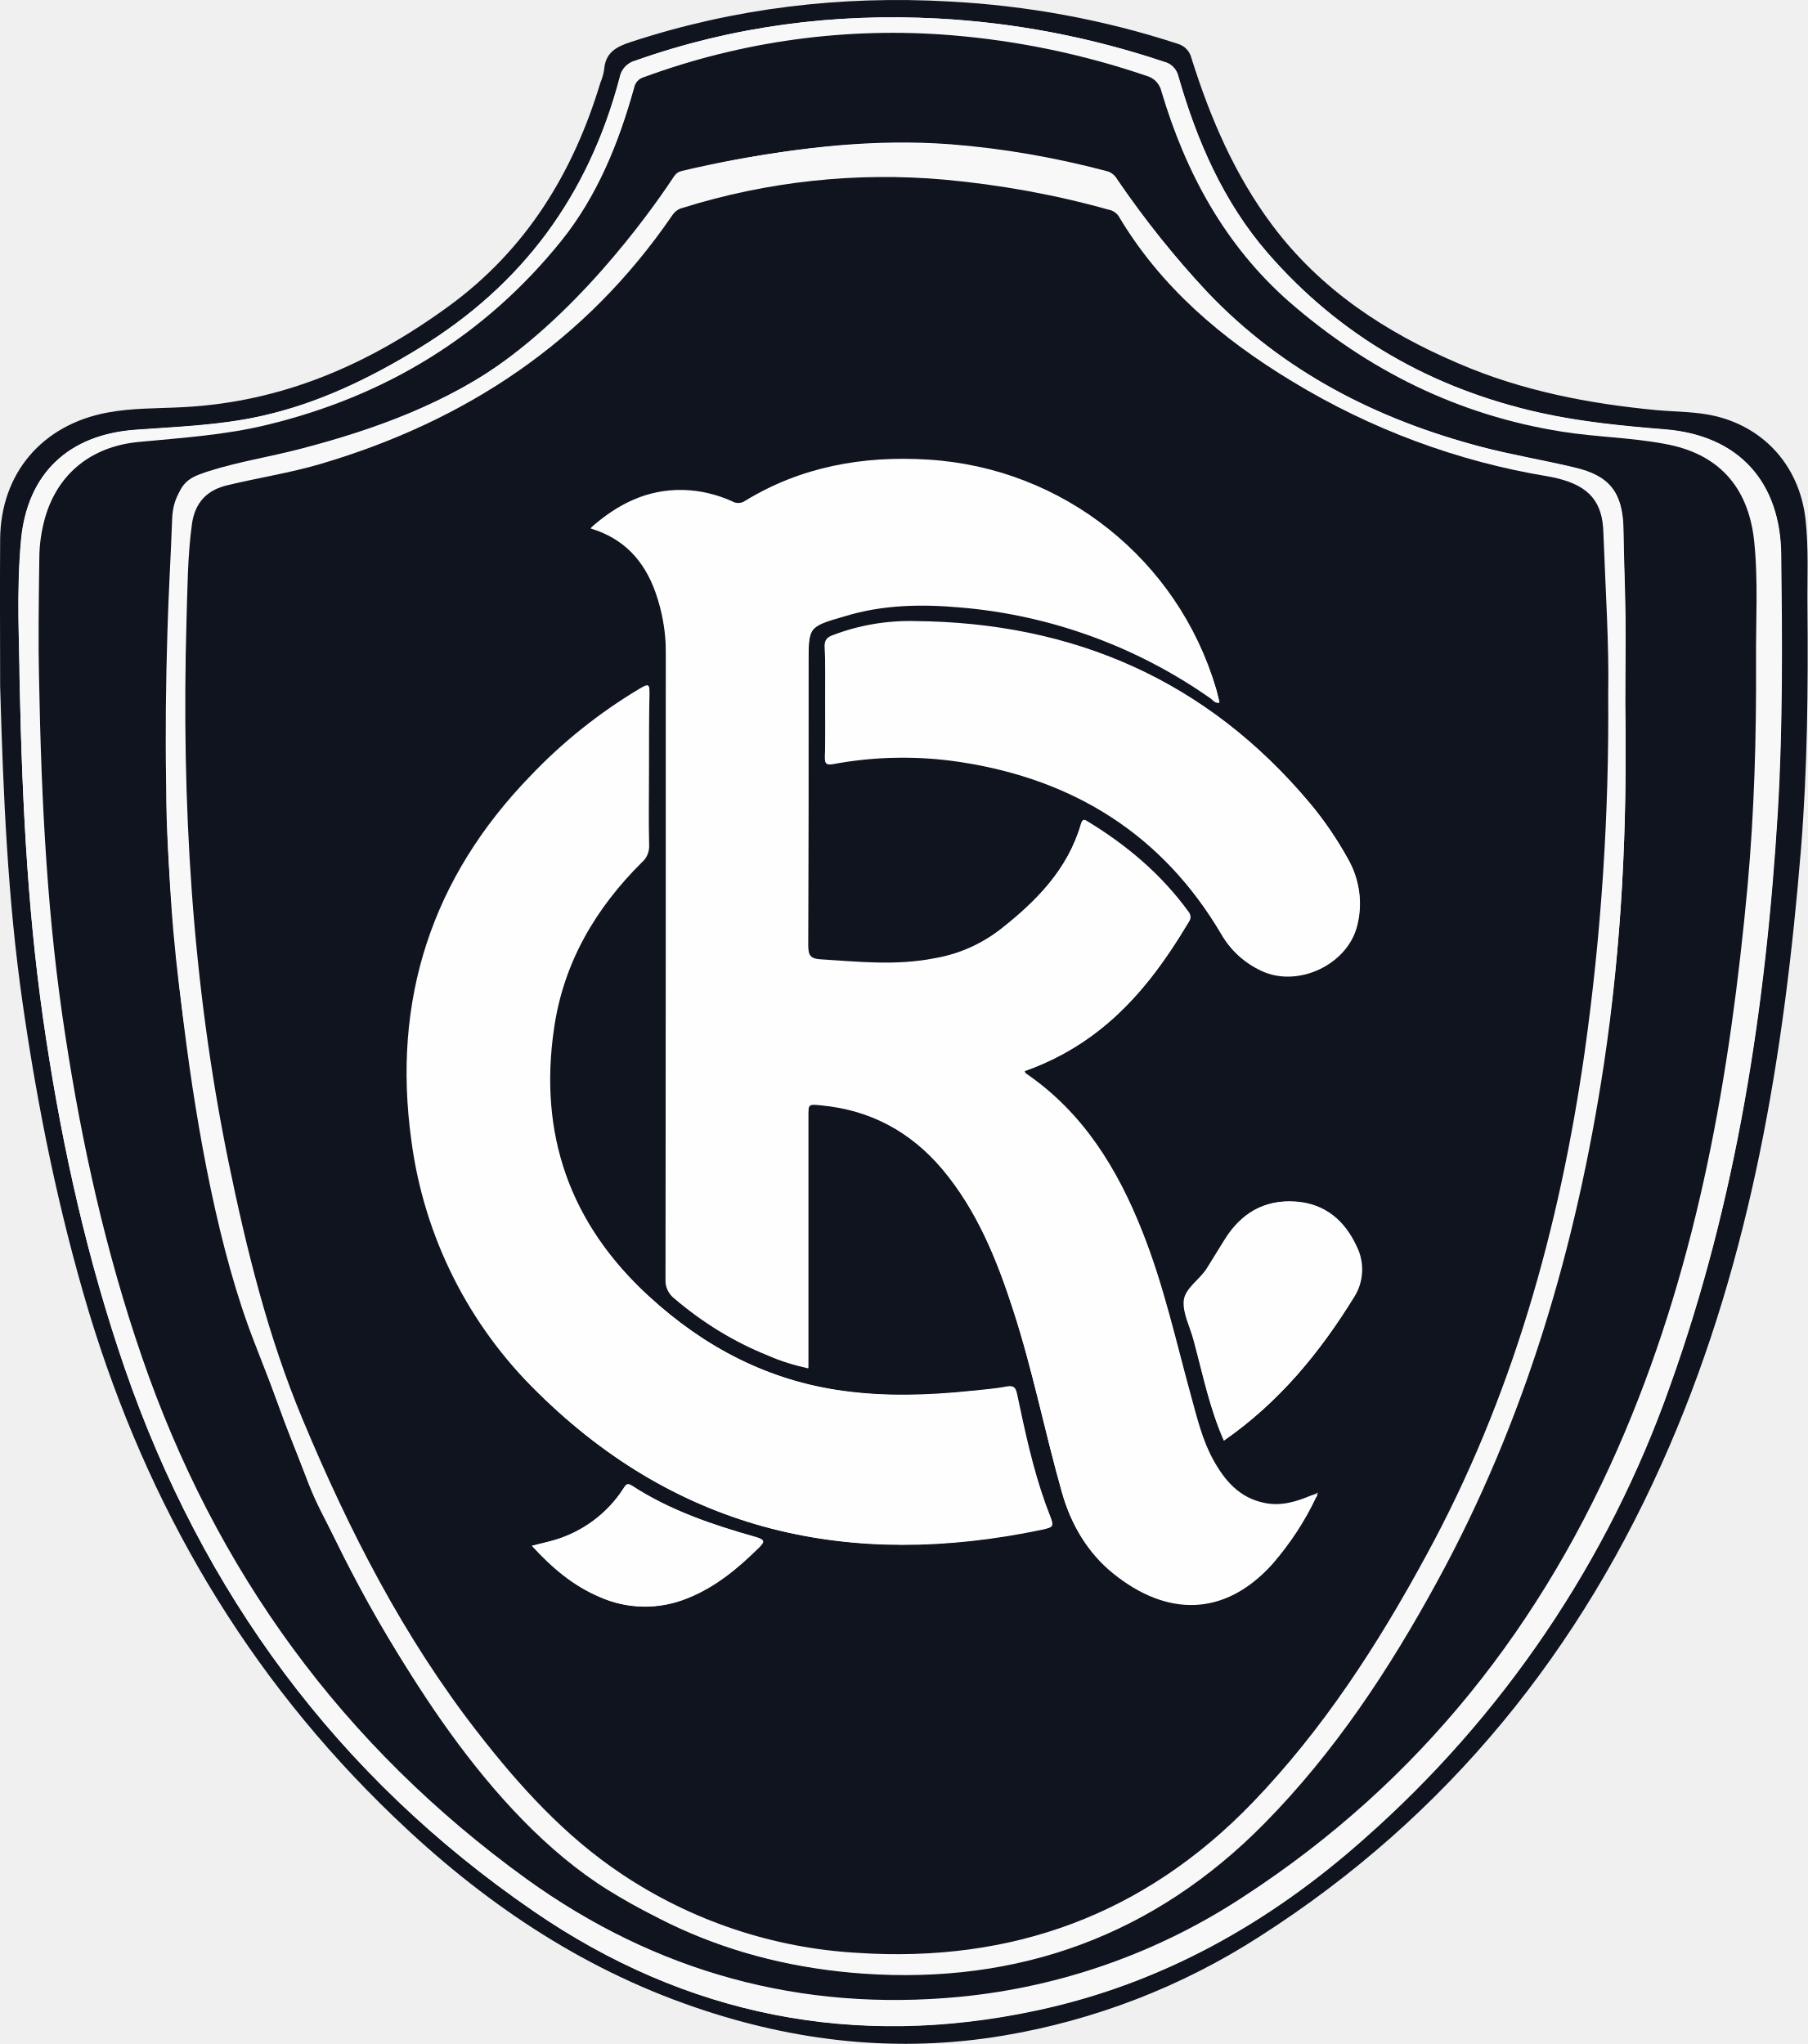
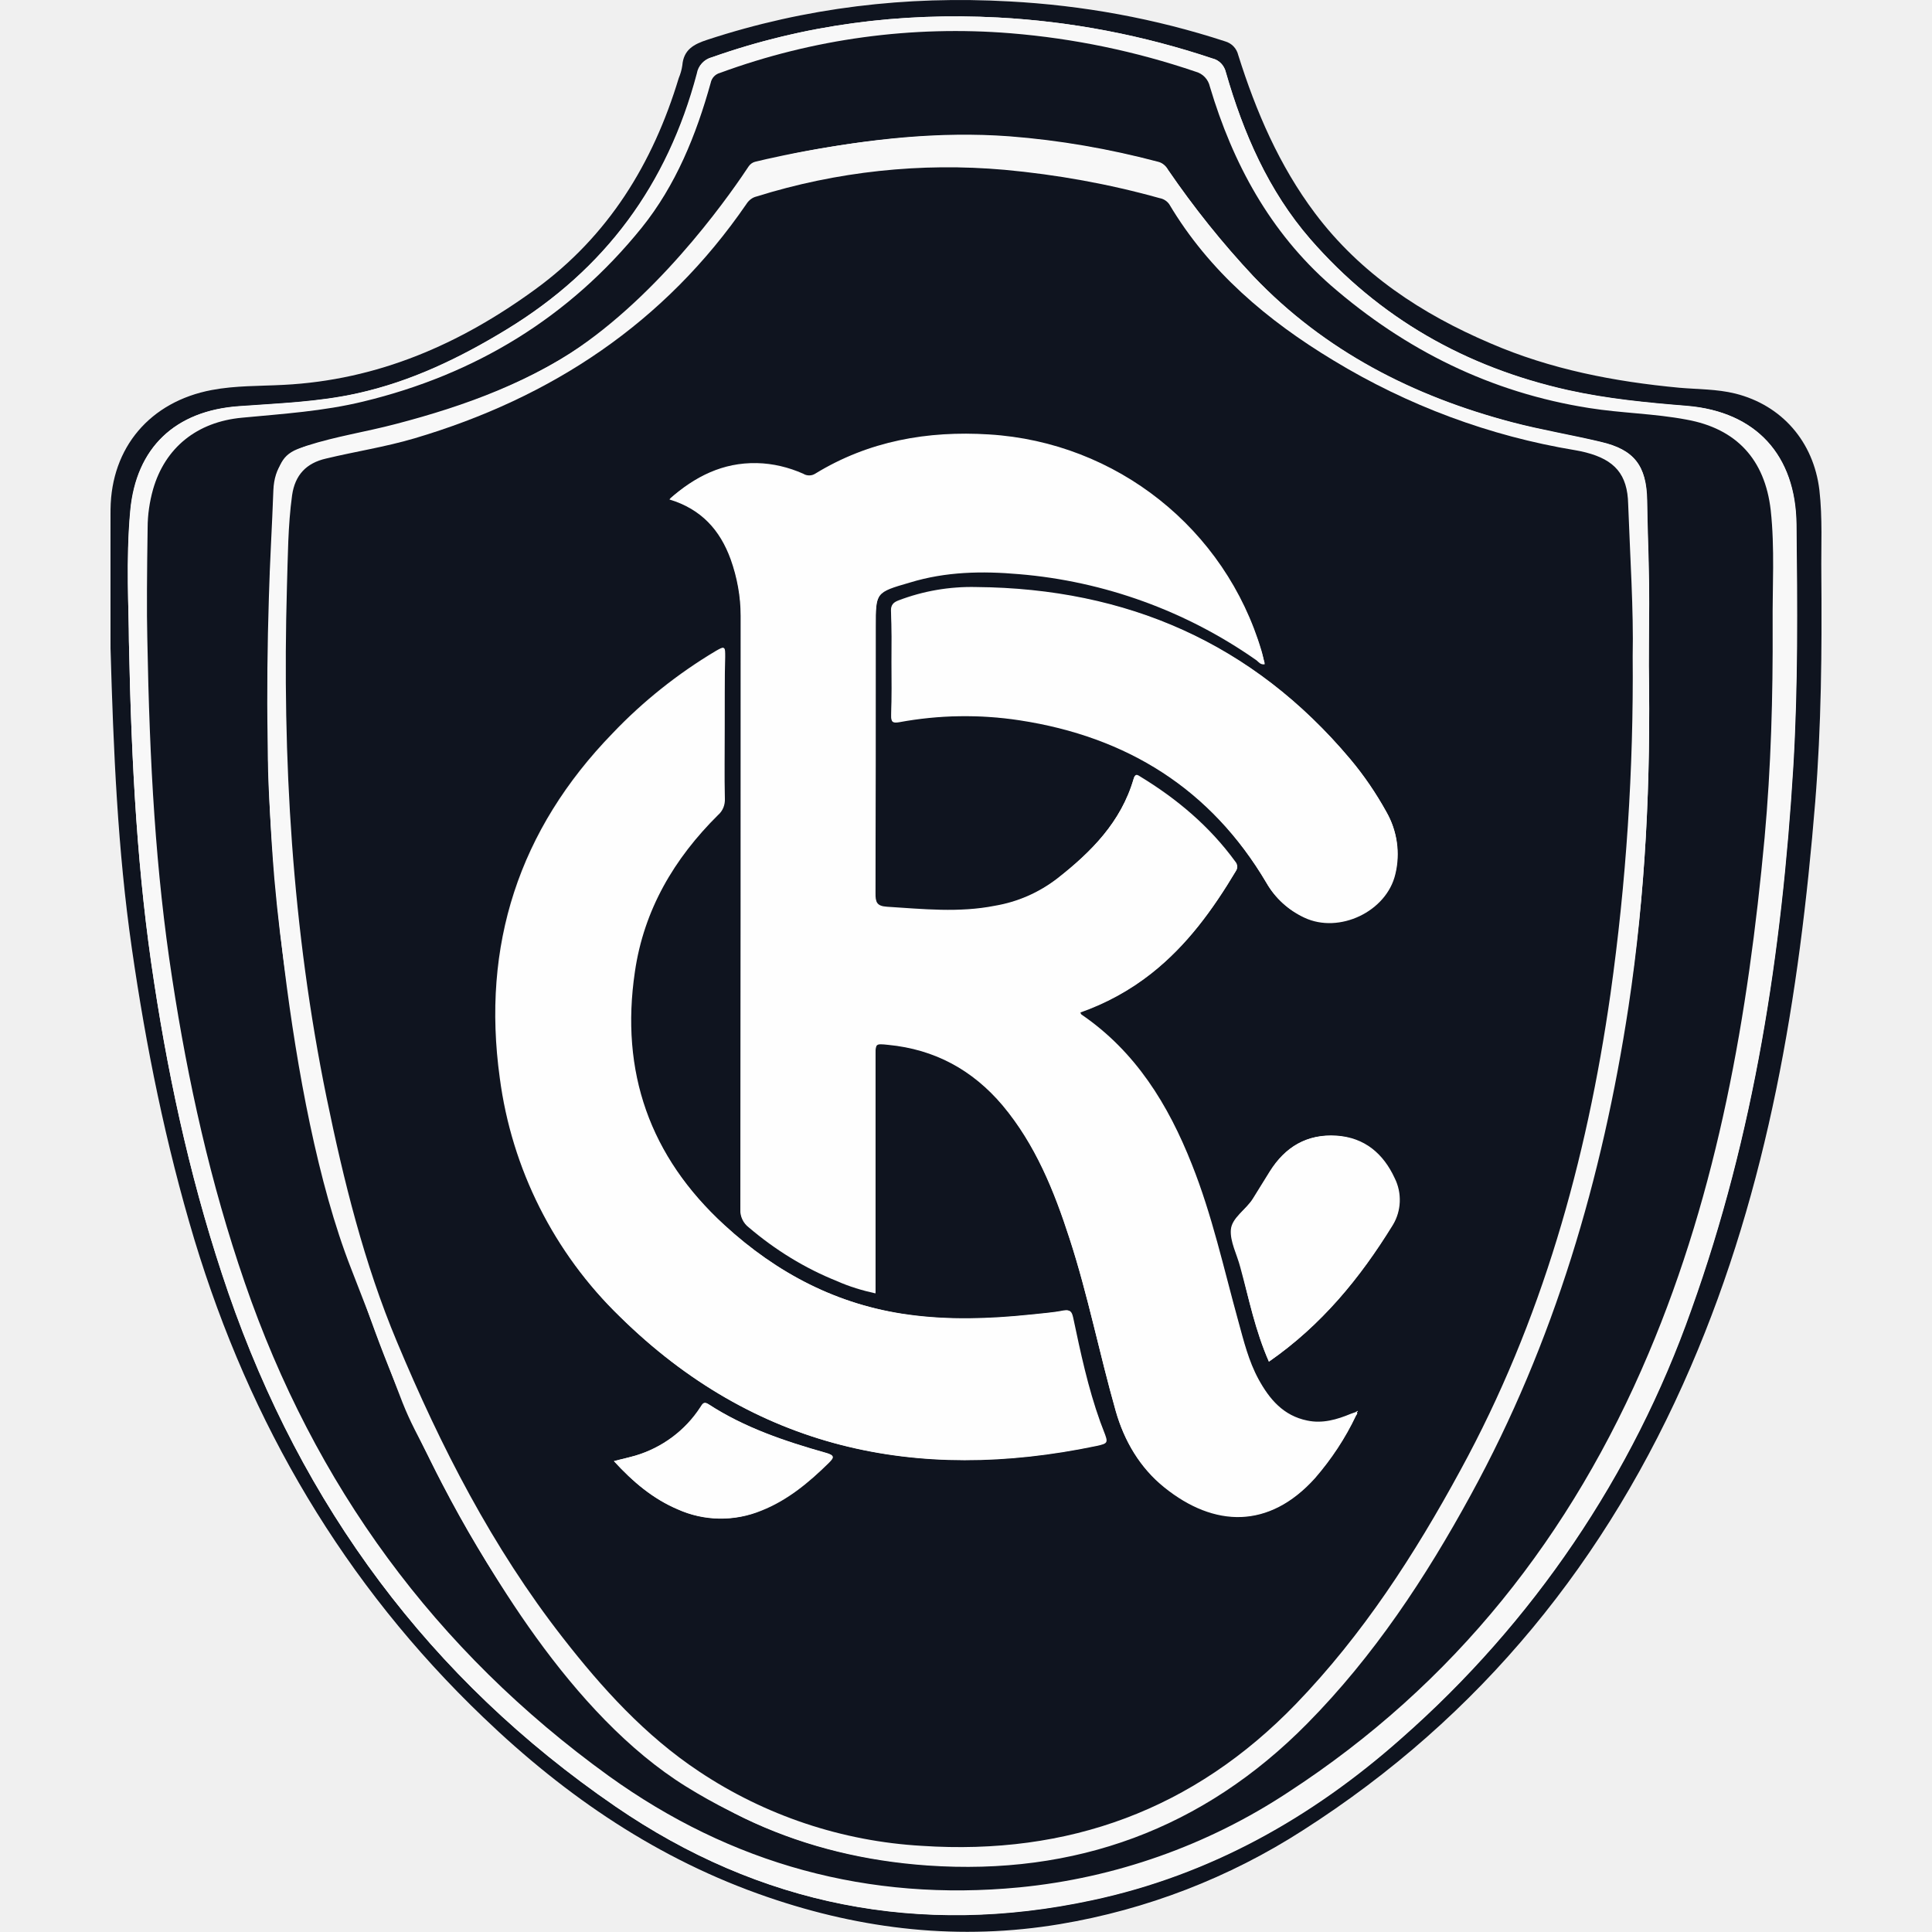
- <svg xmlns="http://www.w3.org/2000/svg" width="619" height="700" viewBox="0 0 619 700" fill="none">
-   <g clip-path="url(#clip0_34_57)">
-     <path d="M0.047 234.974C1.097 272.068 2.613 307.879 7.746 343.573C12.879 379.267 19.995 414.494 30.377 449.138C50.442 515.861 84.506 574.068 134.901 622.36C164.765 650.938 198.245 673.918 237.675 687.449C272.205 699.347 307.435 703.196 343.599 697.247C374.862 691.998 404.726 680.45 431.324 663.303C495.601 622.126 541.68 565.086 571.661 495.331C599.775 430.125 610.974 360.953 616.69 290.732C618.907 263.319 619.14 235.791 618.907 208.145C618.79 197.997 619.49 187.849 618.207 177.7C616.107 160.087 604.558 146.906 587.76 142.706C581.11 141.073 574.344 141.306 567.578 140.607C544.014 138.39 521.032 133.958 499.218 124.509C474.37 113.778 452.322 99.314 435.757 77.384C422.808 60.003 414.409 40.523 407.993 20.11C407.409 17.66 405.66 15.677 403.21 15.094C378.012 6.812 351.764 1.913 325.284 0.513C288.07 -1.586 251.674 2.73 216.094 14.394C211.077 16.027 207.461 18.01 206.994 23.726C206.761 25.242 206.294 26.759 205.595 28.275C196.145 59.187 180.047 85.549 153.449 104.913C126.268 124.743 96.638 137.69 62.574 139.44C53.942 139.907 45.193 139.673 36.56 141.306C14.395 145.506 0.28 161.953 0.047 184.583C-0.07 201.73 0.047 218.877 0.047 234.974Z" fill="#FEFEFE" />
-     <path d="M0.047 234.974C0.047 218.877 -0.07 201.73 0.047 184.583C0.28 162.07 14.395 145.506 36.677 141.306C45.309 139.673 53.942 139.907 62.691 139.44C96.754 137.69 126.385 124.743 153.566 104.913C180.163 85.549 196.262 59.187 205.595 28.275C206.178 26.875 206.644 25.359 206.878 23.726C207.344 18.01 210.961 16.027 215.977 14.394C251.44 2.73 287.954 -1.586 325.167 0.513C351.648 1.913 377.895 6.696 403.21 14.977C405.66 15.677 407.409 17.544 407.993 19.993C414.409 40.407 422.808 60.003 435.757 77.267C452.205 99.197 474.37 113.778 499.218 124.393C521.032 133.841 544.013 138.274 567.578 140.49C574.344 141.073 581.11 140.957 587.759 142.59C604.558 146.789 616.107 159.97 618.207 177.584C619.373 187.732 618.79 197.88 618.907 208.029C619.14 235.557 618.907 263.086 616.69 290.615C610.974 360.837 599.775 430.008 571.661 495.214C541.68 564.969 495.718 622.01 431.324 663.186C404.726 680.333 374.862 691.881 343.599 697.131C307.435 703.196 272.205 699.23 237.675 687.332C198.245 673.801 164.765 650.938 134.901 622.243C84.506 573.951 50.559 515.861 30.377 449.138C19.995 414.494 12.879 379.267 7.746 343.573C2.613 307.879 1.097 271.951 0.047 234.974ZM6.696 232.291C7.629 278.25 9.846 317.21 15.795 355.821C21.628 394.198 30.027 431.758 42.743 468.502C69.34 545.606 115.419 608.362 182.73 654.554C234.875 690.365 292.853 701.913 355.147 688.499C397.727 679.4 434.59 658.637 466.904 629.942C514.616 587.949 550.78 534.524 571.894 474.568C594.642 410.995 604.675 345.089 608.758 278.017C610.507 248.739 610.274 219.343 609.924 190.065C609.691 164.986 595.342 149.122 570.378 147.139C555.912 145.972 541.564 144.573 527.332 141.423C490.352 133.141 458.971 115.294 434.124 86.716C418.958 69.219 409.859 48.339 403.56 26.292C402.976 23.843 401.11 21.86 398.777 21.276C373.579 12.761 347.448 7.745 321.084 6.346C285.621 4.479 251.09 8.912 217.493 20.81C214.694 21.51 212.594 23.843 212.127 26.642C201.512 66.769 178.997 97.564 143.3 119.377C126.268 129.875 108.77 138.274 89.172 142.59C75.056 145.739 60.708 146.206 46.359 147.255C23.378 148.889 9.262 162.186 7.163 185.049C5.529 203.013 6.696 221.21 6.696 232.291Z" fill="#0F141F" />
-     <path d="M6.696 232.291C6.696 221.21 5.529 203.013 7.279 184.933C9.496 162.07 23.494 148.772 46.592 147.139C60.941 146.089 75.29 145.622 89.405 142.473C108.887 138.157 126.385 129.642 143.534 119.26C179.23 97.447 201.862 66.652 212.361 26.526C212.827 23.726 214.927 21.393 217.727 20.693C251.09 8.912 285.621 4.479 321.084 6.346C347.448 7.745 373.579 12.761 398.66 21.16C401.11 21.743 402.976 23.726 403.443 26.176C409.859 48.222 418.842 69.102 434.007 86.599C458.855 115.177 490.235 133.025 527.215 141.306C541.33 144.456 555.796 145.856 570.261 147.022C595.109 149.122 609.574 164.869 609.807 189.948C610.041 219.227 610.391 248.622 608.641 277.9C604.558 344.973 594.642 410.878 571.778 474.451C550.663 534.408 514.5 587.832 466.787 629.825C434.357 658.52 397.61 679.283 355.031 688.382C292.737 701.796 234.875 690.365 182.613 654.438C115.419 608.245 69.224 545.489 42.626 468.385C30.027 431.641 21.628 394.081 15.795 355.821C9.846 317.094 7.629 278.25 6.696 232.291ZM13.345 231.125C14.162 276.734 16.378 315.811 22.211 354.538C27.927 391.981 36.093 428.842 48.459 464.769C73.657 538.14 117.286 598.097 180.164 643.589C224.376 675.551 274.188 689.199 328.667 683.949C363.43 680.567 396.794 668.785 425.841 649.538C486.035 610.345 528.498 556.221 556.262 490.548C581.46 430.825 592.309 367.719 598.259 303.679C600.592 278.017 601.292 252.355 601.175 226.576C601.058 212.695 601.992 198.814 600.475 184.933C598.375 166.619 588.11 155.421 570.028 152.155C558.362 150.055 546.58 149.822 534.798 147.955C499.218 142.356 468.304 126.959 441.356 103.513C419.308 84.266 405.776 59.42 397.61 31.541C397.027 28.858 395.044 26.759 392.361 25.942C370.779 18.594 348.381 13.928 325.634 12.061C289.937 9.145 254.007 14.044 220.293 26.409C218.543 26.875 217.26 28.275 216.91 30.025C211.661 49.038 204.311 67.119 191.946 82.516C165.698 115.061 131.751 135.707 91.155 145.506C76.806 149.005 62.108 149.938 47.409 151.338C30.96 152.971 19.528 162.303 15.212 177.234C13.929 181.783 13.345 186.449 13.229 191.231C13.229 206.746 13.112 222.143 13.345 231.125Z" fill="#F8F8F8" />
-     <path d="M13.345 231.125C13.112 222.143 13.229 206.746 13.462 191.231C13.462 186.566 14.162 181.783 15.445 177.234C19.762 162.303 31.194 152.855 47.642 151.338C62.341 149.938 77.04 149.005 91.388 145.506C131.985 135.707 165.931 115.061 192.179 82.516C204.545 67.119 211.894 48.922 217.143 30.025C217.493 28.275 218.777 26.875 220.526 26.409C254.123 14.044 290.053 9.145 325.75 12.061C348.498 13.928 370.896 18.594 392.477 25.942C395.161 26.642 397.144 28.742 397.727 31.425C406.01 59.187 419.425 84.033 441.473 103.396C468.421 126.842 499.334 142.24 534.914 147.839C546.58 149.705 558.479 149.822 570.145 152.038C588.226 155.304 598.492 166.502 600.592 184.816C602.108 198.697 601.175 212.578 601.292 226.459C601.408 252.238 600.708 277.9 598.375 303.563C592.426 367.719 581.577 430.825 556.379 490.432C528.615 556.221 486.152 610.228 425.958 649.422C396.794 668.669 363.43 680.45 328.783 683.833C274.305 689.082 224.609 675.434 180.28 643.473C117.403 597.98 73.773 538.024 48.576 464.653C36.21 428.725 28.044 391.865 22.328 354.421C16.378 315.811 14.162 276.851 13.345 231.125ZM556.496 241.273C556.496 231.241 556.612 221.21 556.496 211.178C556.379 201.146 555.912 191.115 555.796 181.083C555.563 168.719 551.246 162.886 539.114 160.087C528.498 157.52 517.649 155.771 507.034 152.971C471.22 143.523 439.373 127.192 413.476 100.13C402.16 87.999 391.778 75.051 382.445 61.403C381.745 60.003 380.462 58.953 378.945 58.604C361.33 53.938 343.365 50.788 325.167 49.388C299.853 47.522 274.888 50.322 249.924 55.104C239.658 57.087 231.375 60.353 224.959 70.035C211.544 90.448 194.512 108.295 174.564 122.526C152.983 138.04 128.602 147.022 103.054 153.671C92.438 156.471 81.589 158.104 71.09 161.486C63.274 164.053 59.308 169.302 58.958 177.584C58.491 190.648 57.675 203.596 57.325 216.661C56.275 250.605 56.508 284.549 59.308 318.377C61.641 344.856 65.724 371.101 71.44 396.997C81.939 445.872 96.871 493.114 119.969 537.557C136.184 568.819 155.549 597.864 180.164 623.06C211.661 655.371 250.624 672.635 295.303 675.667C348.615 679.4 395.044 662.486 432.724 624.226C456.638 599.847 475.536 571.385 491.868 541.406C522.082 486.116 539.464 426.626 548.913 364.569C555.446 323.743 557.196 282.566 556.496 241.273Z" fill="#0F141F" />
-     <path d="M556.496 241.273C557.196 282.566 555.329 323.859 549.146 364.803C539.697 426.859 522.315 486.349 492.102 541.64C475.77 571.618 456.988 600.08 432.957 624.459C395.277 662.72 348.965 679.633 295.536 675.901C250.857 672.751 211.894 655.604 180.397 623.293C155.899 598.097 136.418 568.935 120.202 537.79C97.104 493.348 82.056 446.106 71.673 397.23C65.957 371.335 61.874 345.089 59.541 318.61C56.742 284.783 56.508 250.838 57.558 216.894C57.908 203.829 58.725 190.882 59.191 177.817C59.541 169.535 63.508 164.286 71.323 161.72C81.823 158.337 92.671 156.704 103.287 153.904C128.718 147.139 153.099 138.274 174.797 122.76C194.629 108.529 211.777 90.682 225.193 70.268C231.609 60.587 239.891 57.437 250.157 55.337C275.005 50.438 299.969 47.755 325.4 49.622C343.599 51.022 361.564 54.171 379.179 58.837C380.695 59.303 381.978 60.353 382.678 61.636C392.011 75.284 402.276 88.232 413.592 100.247C439.373 127.425 471.337 143.639 507.15 153.088C517.766 155.887 528.615 157.754 539.231 160.203C551.246 163.003 555.679 168.835 555.912 181.2C556.029 191.231 556.496 201.263 556.612 211.295C556.729 221.326 556.496 231.241 556.496 241.273ZM306.852 676.251C289.47 676.251 250.157 673.335 208.278 647.322C166.398 621.31 135.368 566.836 118.686 534.641C102.004 502.446 111.22 521.343 87.072 459.637C62.924 397.93 56.975 293.064 56.975 275.217C56.975 257.37 58.258 183.649 59.541 175.834C60.824 168.019 62.341 163.936 70.39 161.836C80.073 159.153 85.439 158.337 85.439 158.337C85.439 158.337 135.951 149.122 169.431 125.909C201.745 103.629 226.126 67.469 230.909 60.237C231.492 59.42 232.309 58.837 233.242 58.604C240.825 56.737 274.771 49.038 306.852 49.038M550.663 237.774C551.013 221.093 549.613 201.846 549.146 182.483C548.913 171.751 544.247 166.502 533.864 163.819C532.581 163.469 531.298 163.236 530.015 163.003C498.984 157.87 469.354 146.789 442.523 130.458C418.608 115.994 397.61 98.264 383.145 73.884C382.328 72.718 381.045 71.785 379.645 71.668C361.214 66.536 342.432 63.036 323.417 61.286C293.203 58.604 262.639 61.87 233.709 70.968C232.192 71.435 230.909 72.368 230.092 73.651C200.462 116.694 159.632 143.873 110.053 158.57C99.554 161.72 88.705 163.353 77.973 165.919C70.857 167.552 66.774 171.868 65.724 179.217C64.207 190.298 64.207 201.38 63.858 212.461C62.108 274.868 65.724 336.691 78.206 397.814C84.389 427.909 91.622 457.77 103.637 486.232C119.619 524.259 138.167 560.77 163.598 593.431C177.947 611.861 193.462 629.009 212.944 641.956C236.975 657.937 264.856 667.269 293.553 668.902C346.398 672.285 391.894 655.721 428.874 617.46C453.022 592.381 471.803 563.22 488.369 532.775C517.766 478.884 533.864 420.793 542.614 360.37C548.33 319.777 551.013 278.717 550.663 237.774Z" fill="#F8F8F8" />
-     <path d="M550.663 237.774C551.013 278.717 548.33 319.66 542.614 360.253C533.981 420.677 517.766 478.767 488.369 532.658C471.804 563.22 453.022 592.265 428.874 617.344C391.894 655.721 346.515 672.285 293.553 668.785C264.739 667.152 236.858 657.82 212.944 641.84C193.462 628.892 177.83 611.628 163.598 593.314C138.167 560.653 119.502 524.143 103.637 486.116C91.738 457.654 84.389 427.792 78.206 397.697C65.724 336.691 62.108 274.868 63.858 212.695C64.207 201.613 64.207 190.532 65.724 179.45C66.774 172.101 70.857 167.785 77.973 166.152C88.589 163.586 99.438 161.953 110.053 158.804C159.632 144.106 200.578 116.927 230.092 73.884C230.909 72.601 232.192 71.551 233.709 71.201C262.756 62.103 293.203 58.837 323.417 61.52C342.432 63.27 361.214 66.652 379.529 71.785C380.929 72.018 382.212 72.835 383.028 74.001C397.494 98.38 418.492 116.111 442.406 130.575C469.237 146.906 498.868 157.987 529.898 163.119C531.181 163.353 532.465 163.586 533.748 163.936C544.13 166.619 548.796 171.868 549.03 182.6C549.73 201.846 551.013 221.093 550.663 237.774ZM450.689 511.545C449.989 511.778 449.289 512.011 448.706 512.245C443.689 514.344 438.44 515.861 432.957 514.694C424.325 512.945 419.308 506.996 415.342 499.763C411.726 493.115 409.976 485.882 407.993 478.65C402.743 459.637 398.544 440.273 391.194 421.843C382.678 400.263 370.896 381.017 351.298 367.602C351.065 367.485 350.948 367.019 350.831 366.669C360.164 363.403 369.03 358.62 376.729 352.438C389.561 342.29 398.894 329.342 407.176 315.461C407.876 314.528 407.759 313.128 406.943 312.195C397.61 299.363 385.828 289.448 372.413 281.283C371.363 280.583 370.663 280.35 370.196 282.1C365.647 297.73 354.914 308.579 342.549 318.26C335.899 323.393 328.2 326.776 319.917 328.175C306.969 330.742 293.903 329.342 280.954 328.525C277.105 328.292 276.755 326.776 276.755 323.509C276.871 291.431 276.871 259.237 276.871 227.159C276.871 214.444 276.871 214.444 289.237 210.712C302.186 206.746 315.368 206.512 328.667 207.679C359.58 210.245 389.211 221.093 414.642 238.94C415.459 239.523 416.042 240.573 417.558 240.34C417.092 238.824 416.859 237.307 416.392 235.791C403.326 191.581 363.897 160.203 317.818 157.404C295.653 156.004 274.305 159.737 254.94 171.635C253.657 172.451 251.907 172.451 250.624 171.635C245.374 169.302 239.658 167.902 233.825 167.785C221.576 167.552 211.544 172.568 202.328 180.733C213.877 184.233 220.76 191.815 224.493 202.43C226.826 209.079 228.109 215.961 228.109 222.96C228.109 294.698 228.109 366.436 227.992 438.057C227.876 440.507 228.926 442.956 231.026 444.473C240.591 452.638 251.324 459.287 262.989 463.953C267.422 465.936 272.088 467.335 276.755 468.385V382.3C276.755 377.867 276.755 377.867 281.304 378.334C298.103 379.967 311.868 387.432 322.717 400.263C334.616 414.494 341.382 431.291 346.982 448.672C353.631 469.202 357.714 490.432 363.663 511.078C366.696 522.043 372.413 531.608 381.278 538.724C399.36 553.188 419.075 554.004 435.757 535.341C441.706 528.459 446.722 520.877 450.572 512.711C450.805 512.595 451.389 511.895 450.689 511.545H451.155V511.195L450.689 511.545ZM222.16 264.019V237.89C222.16 234.041 222.16 234.041 218.893 235.907C205.245 244.073 192.646 254.104 181.68 265.652C147.733 300.647 134.201 342.523 140.85 390.582C145.167 423.476 160.449 453.921 184.246 477.017C232.659 524.726 291.103 537.44 356.431 523.793C360.747 522.86 360.747 522.626 359.114 518.427C358.647 517.26 358.297 516.211 357.831 515.044C353.398 502.796 350.715 490.082 348.031 477.251C347.565 475.267 347.098 474.451 344.765 474.801C340.682 475.617 336.599 475.851 332.516 476.317C317.934 477.834 303.352 478.3 288.77 476.317C262.873 472.818 240.941 461.27 221.926 443.773C194.862 418.927 184.13 388.249 189.496 351.971C192.762 329.458 203.728 311.028 219.593 295.164C221.226 293.648 222.16 291.431 222.043 289.215C222.043 280.933 222.16 272.535 222.16 264.019ZM282.587 239.873C282.587 246.289 282.704 252.705 282.471 259.004C282.471 261.453 283.054 261.803 285.271 261.453C299.619 258.77 314.435 258.654 328.9 260.753C367.746 266.702 398.077 285.599 418.142 319.777C421.291 325.259 426.074 329.692 431.791 332.258C444.389 338.09 461.538 330.042 464.688 316.511C466.554 308.929 465.387 300.88 461.538 294.114C457.805 287.349 453.489 280.933 448.472 274.984C413.242 232.991 367.63 213.161 313.268 212.695C303.586 212.461 294.02 214.094 284.921 217.594C283.171 218.294 282.354 219.227 282.354 221.21C282.704 227.625 282.587 233.808 282.587 239.873ZM419.075 493.348C438.09 480.167 452.089 463.02 463.871 443.889C467.021 438.757 467.254 432.225 464.571 426.859C460.488 417.994 453.722 412.161 443.573 411.461C432.957 410.762 425.024 415.544 419.542 424.409C417.558 427.675 415.459 430.942 413.476 434.208C411.026 438.174 406.01 441.09 405.543 445.406C405.076 449.722 407.643 454.388 408.926 458.937C411.726 470.602 414.175 482.266 419.075 493.348ZM182.147 529.392C189.029 536.857 196.262 543.04 205.245 546.889C214.81 551.205 225.776 551.322 235.458 547.355C244.908 543.623 252.607 537.207 259.84 530.092C261.823 528.109 262.173 527.409 258.906 526.476C244.091 522.276 229.509 517.377 216.444 508.862C214.694 507.695 214.227 508.862 213.527 509.912C207.928 518.427 199.645 524.609 189.963 527.409C187.513 528.109 185.063 528.692 182.147 529.392Z" fill="#0F141F" />
-     <path d="M450.572 511.428C451.389 511.895 450.805 512.478 450.572 512.945C446.722 521.11 441.706 528.692 435.757 535.574C419.075 554.121 399.243 553.421 381.278 538.957C372.413 531.841 366.813 522.16 363.663 511.311C357.831 490.548 353.631 469.318 346.982 448.905C341.382 431.525 334.616 414.728 322.717 400.497C311.868 387.665 298.219 380.2 281.304 378.567C276.755 378.1 276.755 378.1 276.755 382.533V468.619C271.972 467.569 267.306 466.169 262.873 464.186C251.207 459.52 240.475 452.871 230.909 444.706C228.926 443.189 227.759 440.74 227.876 438.29C227.992 366.552 227.992 294.814 227.992 223.193C227.992 216.194 226.709 209.195 224.376 202.663C220.526 192.048 213.76 184.466 202.212 180.967C211.427 172.801 221.46 167.785 233.709 168.019C239.541 168.135 245.258 169.535 250.507 171.868C251.79 172.685 253.54 172.685 254.823 171.868C274.188 159.97 295.536 156.237 317.818 157.637C363.897 160.437 403.21 191.815 416.392 236.141C416.859 237.657 417.209 239.173 417.558 240.69C416.042 240.923 415.342 239.873 414.642 239.29C389.328 221.443 359.58 210.595 328.667 208.029C315.368 206.862 302.186 207.095 289.237 211.061C276.755 214.678 276.755 214.678 276.755 227.392C276.755 259.47 276.755 291.665 276.638 323.743C276.638 327.009 277.105 328.525 280.838 328.759C293.786 329.575 306.852 330.975 319.801 328.409C328.083 327.009 335.783 323.626 342.432 318.494C354.681 308.812 365.53 297.964 370.079 282.333C370.546 280.583 371.246 280.933 372.296 281.516C385.711 289.682 397.494 299.713 406.826 312.428C407.643 313.361 407.759 314.644 407.059 315.694C398.777 329.575 389.444 342.523 376.612 352.671C368.796 358.854 360.047 363.636 350.715 366.902C350.948 367.252 350.948 367.602 351.181 367.835C370.779 381.25 382.562 400.497 391.078 422.076C398.31 440.507 402.626 459.87 407.876 478.884C409.859 486.116 411.609 493.348 415.225 499.997C419.192 507.229 424.208 513.178 432.84 514.928C438.44 516.094 443.573 514.578 448.589 512.478C449.289 512.245 449.872 512.011 450.572 511.778V511.428Z" fill="#FEFEFE" />
-     <path d="M222.16 264.019C222.16 272.535 222.043 280.933 222.276 289.332C222.393 291.548 221.576 293.764 219.827 295.281C203.961 311.028 192.996 329.575 189.729 352.088C184.363 388.365 195.095 419.044 222.16 443.889C241.175 461.386 263.223 472.935 289.004 476.434C303.586 478.417 318.168 477.95 332.75 476.434C336.833 475.967 340.915 475.734 344.998 474.918C347.332 474.451 347.798 475.384 348.265 477.367C350.948 490.082 353.631 502.796 358.064 515.161C358.531 516.327 358.88 517.377 359.347 518.544C360.98 522.743 360.98 522.976 356.664 523.909C291.337 537.557 232.892 524.843 184.48 477.134C160.684 454.037 145.392 423.578 141.084 390.698C134.551 342.756 147.966 300.763 181.913 265.769C192.879 254.221 205.478 244.189 219.127 236.024C222.393 234.158 222.393 234.158 222.393 238.007C222.16 246.639 222.16 255.387 222.16 264.019ZM282.587 239.873C282.587 233.691 282.704 227.509 282.471 221.443C282.471 219.343 283.171 218.527 285.037 217.827C294.02 214.328 303.702 212.695 313.385 212.928C367.863 213.394 413.359 233.224 448.589 275.217C453.488 281.166 457.921 287.582 461.654 294.348C465.504 301.113 466.671 309.162 464.804 316.744C461.654 330.275 444.506 338.44 431.907 332.491C426.191 329.808 421.408 325.492 418.258 320.01C398.077 285.832 367.746 266.936 328.9 260.987C314.435 258.77 299.736 259.004 285.271 261.686C283.054 262.036 282.354 261.686 282.471 259.237C282.704 252.705 282.587 246.289 282.587 239.873ZM419.075 493.348C414.292 482.266 411.842 470.602 408.693 459.054C407.526 454.504 404.96 449.838 405.31 445.522C405.66 441.206 410.792 438.29 413.242 434.324C415.225 431.058 417.325 427.792 419.308 424.526C424.908 415.544 432.724 410.878 443.339 411.578C453.488 412.278 460.255 417.994 464.338 426.976C467.137 432.341 466.787 438.874 463.638 444.006C452.089 463.02 437.973 480.167 419.075 493.348Z" fill="#FEFEFE" />
-     <path d="M182.147 529.392C185.063 528.575 187.513 528.109 189.846 527.409C199.528 524.493 207.928 518.31 213.41 509.795C214.11 508.745 214.577 507.579 216.327 508.745C229.392 517.26 243.974 522.16 258.79 526.359C262.056 527.292 261.589 527.992 259.723 529.975C252.607 537.09 244.908 543.389 235.342 547.239C225.659 551.321 214.694 551.088 205.128 546.772C196.262 543.04 189.029 536.974 182.147 529.392ZM450.689 511.545L451.155 511.195V511.545H450.689Z" fill="#FEFEFE" />
+ <svg xmlns="http://www.w3.org/2000/svg" width="700" height="700" viewBox="0 0 700 700" fill="none">
+   <mask id="mask0_66_251" style="mask-type:luminance" maskUnits="userSpaceOnUse" x="40" y="0" width="620" height="700">
+     <path d="M660 0H40V700H660V0Z" fill="white" />
+   </mask>
+   <g mask="url(#mask0_66_251)">
+     <path d="M40.047 234.974C41.098 272.068 42.617 307.879 47.758 343.573C52.9 379.267 60.027 414.494 70.426 449.138C90.523 515.861 124.642 574.068 175.119 622.36C205.031 650.938 238.565 673.918 278.059 687.449C312.645 699.347 347.932 703.196 384.154 697.247C415.468 691.998 445.38 680.45 472.021 663.303C536.402 622.126 582.555 565.086 612.584 495.331C640.744 430.125 651.961 360.953 657.686 290.732C659.907 263.319 660.14 235.791 659.907 208.145C659.79 197.997 660.491 187.849 659.206 177.7C657.102 160.087 645.535 146.906 628.709 142.706C622.049 141.073 615.272 141.306 608.495 140.607C584.893 138.39 561.874 133.958 540.024 124.509C515.136 113.778 493.053 99.314 476.461 77.384C463.491 60.003 455.078 40.523 448.652 20.11C448.067 17.66 446.315 15.677 443.861 15.094C418.623 6.812 392.332 1.913 365.809 0.513C328.535 -1.586 292.081 2.73 256.443 14.394C251.418 16.027 247.796 18.01 247.328 23.726C247.095 25.242 246.627 26.759 245.927 28.275C236.462 59.187 220.338 85.549 193.697 104.913C166.472 124.743 136.794 137.69 102.675 139.44C94.029 139.907 85.266 139.673 76.619 141.306C54.419 145.506 40.28 161.953 40.047 184.583C39.93 201.73 40.047 218.877 40.047 234.974Z" fill="#FEFEFE" />
+     <path d="M40.047 234.974C40.047 218.877 39.93 201.73 40.047 184.583C40.28 162.07 54.419 145.506 76.736 141.306C85.382 139.673 94.029 139.907 102.792 139.44C136.911 137.69 166.589 124.743 193.814 104.913C220.454 85.549 236.579 59.187 245.927 28.275C246.511 26.875 246.978 25.359 247.212 23.726C247.679 18.01 251.302 16.027 256.326 14.394C291.846 2.73 328.419 -1.586 365.692 0.513C392.216 1.913 418.505 6.696 443.861 14.977C446.315 15.677 448.067 17.544 448.652 19.993C455.078 40.407 463.491 60.003 476.461 77.267C492.935 99.197 515.136 113.778 540.024 124.393C561.874 133.841 584.892 138.274 608.495 140.49C615.272 141.073 622.049 140.957 628.708 142.59C645.535 146.789 657.102 159.97 659.206 177.584C660.374 187.732 659.79 197.88 659.907 208.029C660.14 235.557 659.907 263.086 657.686 290.615C651.961 360.837 640.744 430.008 612.584 495.214C582.555 564.969 536.519 622.01 472.021 663.186C445.38 680.333 415.468 691.881 384.154 697.131C347.932 703.196 312.645 699.23 278.059 687.332C238.565 673.801 205.031 650.938 175.119 622.243C124.642 573.951 90.64 515.861 70.426 449.138C60.027 414.494 52.9 379.267 47.758 343.573C42.617 307.879 41.098 271.951 40.047 234.974ZM46.707 232.291C47.642 278.25 49.862 317.21 55.821 355.821C61.663 394.198 70.076 431.758 82.812 468.502C109.452 545.606 155.605 608.362 223.025 654.554C275.254 690.365 333.326 701.913 395.721 688.499C438.369 679.4 475.292 658.637 507.658 629.942C555.447 587.949 591.67 534.524 612.818 474.568C635.603 410.995 645.652 345.089 649.741 278.017C651.493 248.739 651.26 219.343 650.909 190.065C650.676 164.986 636.304 149.122 611.299 147.139C596.81 145.972 582.439 144.573 568.184 141.423C531.144 133.141 499.712 115.294 474.825 86.716C459.635 69.219 450.521 48.339 444.212 26.292C443.627 23.843 441.758 21.86 439.421 21.276C414.182 12.761 388.009 7.745 361.603 6.346C326.082 4.479 291.496 8.912 257.844 20.81C255.041 21.51 252.937 23.843 252.47 26.642C241.837 66.769 219.286 97.564 183.531 119.377C166.472 129.875 148.946 138.274 129.316 142.59C115.178 145.739 100.806 146.206 86.434 147.255C63.416 148.889 49.277 162.186 47.174 185.049C45.538 203.013 46.707 221.21 46.707 232.291Z" fill="#0F141F" />
+     <path d="M46.707 232.291C46.707 221.21 45.538 203.013 47.291 184.933C49.511 162.07 63.532 148.772 86.668 147.139C101.04 146.089 115.411 145.622 129.55 142.473C149.063 138.157 166.589 129.642 183.766 119.26C219.52 97.447 242.188 66.652 252.704 26.526C253.171 23.726 255.274 21.393 258.079 20.693C291.496 8.912 326.082 4.479 361.603 6.346C388.009 7.745 414.182 12.761 439.304 21.16C441.758 21.743 443.627 23.726 444.095 26.176C450.521 48.222 459.519 69.102 474.708 86.599C499.596 115.177 531.027 133.025 568.067 141.306C582.205 144.456 596.694 145.856 611.182 147.022C636.07 149.122 650.559 164.869 650.792 189.948C651.027 219.227 651.377 248.622 649.624 277.9C645.535 344.973 635.603 410.878 612.702 474.451C591.553 534.408 555.331 587.832 507.541 629.825C475.059 658.52 438.252 679.283 395.605 688.382C333.21 701.796 275.254 690.365 222.908 654.438C155.605 608.245 109.336 545.489 82.695 468.385C70.076 431.641 61.663 394.081 55.821 355.821C49.862 317.094 47.642 278.25 46.707 232.291ZM53.367 231.125C54.185 276.734 56.405 315.811 62.247 354.538C67.972 391.981 76.152 428.842 88.537 464.769C113.776 538.14 157.475 598.097 220.455 643.589C264.738 675.551 314.631 689.199 369.198 683.949C404.017 680.567 437.435 668.785 466.529 649.538C526.82 610.345 569.352 556.221 597.161 490.548C622.399 430.825 633.266 367.719 639.225 303.679C641.562 278.017 642.263 252.355 642.146 226.576C642.029 212.695 642.964 198.814 641.445 184.933C639.342 166.619 629.06 155.421 610.949 152.155C599.264 150.055 587.463 149.822 575.662 147.955C540.024 142.356 509.061 126.959 482.069 103.513C459.985 84.266 446.431 59.42 438.252 31.541C437.668 28.858 435.682 26.759 432.995 25.942C411.378 18.594 388.944 13.928 366.16 12.061C330.405 9.145 294.417 14.044 260.649 26.409C258.896 26.875 257.611 28.275 257.26 30.025C252.003 49.038 244.641 67.119 232.256 82.516C205.966 115.061 171.964 135.707 131.302 145.506C116.93 149.005 102.208 149.938 87.486 151.338C71.01 152.971 59.56 162.303 55.236 177.234C53.951 181.783 53.367 186.449 53.25 191.231C53.25 206.746 53.133 222.143 53.367 231.125Z" fill="#F8F8F8" />
+     <path d="M53.367 231.125C53.133 222.143 53.25 206.746 53.484 191.231C53.484 186.566 54.185 181.783 55.47 177.234C59.793 162.303 71.244 152.855 87.719 151.338C102.442 149.938 117.164 149.005 131.536 145.506C172.198 135.707 206.199 115.061 232.489 82.516C244.875 67.119 252.236 48.922 257.494 30.025C257.844 28.275 259.13 26.875 260.882 26.409C294.533 14.044 330.521 9.145 366.276 12.061C389.061 13.928 411.495 18.594 433.111 25.942C435.799 26.642 437.785 28.742 438.369 31.425C446.666 59.187 460.102 84.033 482.186 103.396C509.178 126.842 540.141 142.24 575.778 147.839C587.463 149.705 599.381 149.822 611.066 152.038C629.176 155.304 639.459 166.502 641.562 184.816C643.081 198.697 642.146 212.578 642.263 226.459C642.379 252.238 641.678 277.9 639.342 303.563C633.383 367.719 622.516 430.825 597.278 490.432C569.469 556.221 526.937 610.228 466.646 649.422C437.435 668.669 404.017 680.45 369.314 683.833C314.748 689.082 264.972 675.434 220.571 643.473C157.593 597.98 113.892 538.024 88.654 464.653C76.268 428.725 68.089 391.865 62.364 354.421C56.405 315.811 54.185 276.851 53.367 231.125ZM597.395 241.273C597.395 231.241 597.511 221.21 597.395 211.178C597.278 201.146 596.81 191.115 596.694 181.083C596.46 168.719 592.136 162.886 579.985 160.087C569.352 157.52 558.485 155.771 547.853 152.971C511.981 143.523 480.083 127.192 454.144 100.13C442.81 87.999 432.411 75.051 423.063 61.403C422.362 60.003 421.077 58.953 419.557 58.604C401.914 53.938 383.92 50.788 365.692 49.388C340.337 47.522 315.332 50.322 290.328 55.104C280.045 57.087 271.749 60.353 265.322 70.035C251.886 90.448 234.826 108.295 214.846 122.526C193.23 138.04 168.81 147.022 143.22 153.671C132.587 156.471 121.721 158.104 111.205 161.486C103.376 164.053 99.404 169.302 99.053 177.584C98.586 190.648 97.768 203.596 97.417 216.661C96.366 250.605 96.599 284.549 99.404 318.377C101.74 344.856 105.83 371.101 111.555 396.997C122.071 445.872 137.028 493.114 160.163 537.557C176.404 568.819 195.8 597.864 220.455 623.06C252.003 655.371 291.029 672.635 335.78 675.667C389.178 679.4 435.682 662.486 473.423 624.226C497.376 599.847 516.304 571.385 532.663 541.406C562.925 486.116 580.335 426.626 589.8 364.569C596.343 323.743 598.096 282.566 597.395 241.273Z" fill="#0F141F" />
+     <path d="M597.395 241.273C598.096 282.566 596.226 323.859 590.033 364.803C580.569 426.859 563.159 486.349 532.897 541.64C516.539 571.618 497.726 600.08 473.656 624.459C435.916 662.72 389.529 679.633 336.013 675.901C291.262 672.751 252.236 655.604 220.688 623.293C196.151 598.097 176.638 568.935 160.396 537.79C137.261 493.348 122.188 446.106 111.789 397.23C106.064 371.335 101.974 345.089 99.637 318.61C96.833 284.783 96.599 250.838 97.651 216.894C98.001 203.829 98.819 190.882 99.287 177.817C99.637 169.535 103.61 164.286 111.439 161.72C121.955 158.337 132.821 156.704 143.454 153.904C168.926 147.139 193.346 138.274 215.079 122.76C234.943 108.529 252.119 90.682 265.557 70.268C271.983 60.587 280.278 57.437 290.561 55.337C315.449 50.438 340.454 47.755 365.926 49.622C384.154 51.022 402.148 54.171 419.791 58.837C421.31 59.303 422.595 60.353 423.296 61.636C432.644 75.284 442.926 88.232 454.26 100.247C480.083 127.425 512.098 143.639 547.969 153.088C558.602 155.887 569.469 157.754 580.102 160.203C592.137 163.003 596.577 168.835 596.81 181.2C596.927 191.231 597.395 201.263 597.511 211.295C597.628 221.326 597.395 231.241 597.395 241.273ZM347.348 676.251C329.938 676.251 290.561 673.335 248.614 647.322C206.667 621.31 175.587 566.836 158.878 534.641C142.169 502.446 151.4 521.343 127.213 459.637C103.026 397.93 97.067 293.064 97.067 275.217C97.067 257.37 98.352 183.649 99.637 175.834C100.923 168.019 102.442 163.936 110.504 161.836C120.202 159.153 125.577 158.337 125.577 158.337C125.577 158.337 176.171 149.122 209.705 125.909C242.071 103.629 266.491 67.469 271.282 60.237C271.866 59.42 272.684 58.837 273.619 58.604C281.214 56.737 315.215 49.038 347.348 49.038M591.553 237.774C591.903 221.093 590.501 201.846 590.033 182.483C589.8 171.751 585.126 166.502 574.726 163.819C573.441 163.469 572.156 163.236 570.871 163.003C539.79 157.87 510.112 146.789 483.238 130.458C459.284 115.994 438.252 98.264 423.764 73.884C422.946 72.718 421.661 71.785 420.258 71.668C401.797 66.536 382.985 63.036 363.939 61.286C333.677 58.604 303.063 61.87 274.086 70.968C272.567 71.435 271.282 72.368 270.464 73.651C240.786 116.694 199.89 143.873 150.231 158.57C139.715 161.72 128.848 163.353 118.099 165.919C110.971 167.552 106.882 171.868 105.83 179.217C104.311 190.298 104.311 201.38 103.961 212.461C102.208 274.868 105.83 336.691 118.332 397.814C124.525 427.909 131.77 457.77 143.804 486.232C159.812 524.259 178.39 560.77 203.862 593.431C218.234 611.861 233.774 629.009 253.288 641.956C277.358 657.937 305.284 667.269 334.027 668.902C386.958 672.285 432.527 655.721 469.567 617.46C493.754 592.381 512.565 563.22 529.158 532.775C558.602 478.884 574.726 420.793 583.491 360.37C589.216 319.777 591.903 278.717 591.553 237.774Z" fill="#F8F8F8" />
+     <path d="M591.553 237.774C591.903 278.717 589.216 319.66 583.491 360.253C574.844 420.677 558.602 478.767 529.158 532.658C512.566 563.22 493.754 592.265 469.567 617.344C432.527 655.721 387.075 672.285 334.027 668.785C305.167 667.152 277.241 657.82 253.288 641.84C233.774 628.892 218.117 611.628 203.862 593.314C178.39 560.653 159.695 524.143 143.804 486.116C131.886 457.654 124.525 427.792 118.332 397.697C105.83 336.691 102.208 274.868 103.961 212.695C104.311 201.613 104.311 190.532 105.83 179.45C106.882 172.101 110.971 167.785 118.099 166.152C128.732 163.586 139.598 161.953 150.231 158.804C199.89 144.106 240.902 116.927 270.464 73.884C271.282 72.601 272.567 71.551 274.086 71.201C303.18 62.103 333.677 58.837 363.939 61.52C382.985 63.27 401.797 66.652 420.142 71.785C421.544 72.018 422.829 72.835 423.647 74.001C438.136 98.38 459.168 116.111 483.121 130.575C509.995 146.906 539.674 157.987 570.754 163.119C572.039 163.353 573.325 163.586 574.61 163.936C585.009 166.619 589.683 171.868 589.917 182.6C590.618 201.846 591.903 221.093 591.553 237.774ZM491.417 511.545C490.716 511.778 490.015 512.011 489.431 512.245C484.406 514.344 479.148 515.861 473.656 514.694C465.01 512.945 459.985 506.996 456.013 499.763C452.391 493.115 450.638 485.882 448.652 478.65C443.394 459.637 439.188 440.273 431.826 421.843C423.296 400.263 411.495 381.017 391.865 367.602C391.632 367.485 391.515 367.019 391.398 366.669C400.746 363.403 409.626 358.62 417.338 352.438C430.19 342.29 439.538 329.342 447.834 315.461C448.535 314.528 448.418 313.128 447.6 312.195C438.252 299.363 426.451 289.448 413.015 281.283C411.963 280.583 411.262 280.35 410.794 282.1C406.238 297.73 395.487 308.579 383.102 318.26C376.442 323.393 368.73 326.776 360.434 328.175C347.465 330.742 334.378 329.342 321.408 328.525C317.553 328.292 317.202 326.776 317.202 323.509C317.318 291.431 317.318 259.237 317.318 227.159C317.318 214.444 317.318 214.444 329.704 210.712C342.674 206.746 355.877 206.512 369.198 207.679C400.161 210.245 429.84 221.093 455.312 238.94C456.13 239.523 456.714 240.573 458.232 240.34C457.766 238.824 457.532 237.307 457.065 235.791C443.977 191.581 404.485 160.203 358.331 157.404C336.131 156.004 314.748 159.737 295.352 171.635C294.067 172.451 292.314 172.451 291.029 171.635C285.77 169.302 280.045 167.902 274.203 167.785C261.934 167.552 251.886 172.568 242.655 180.733C254.222 184.233 261.117 191.815 264.856 202.43C267.192 209.079 268.477 215.961 268.477 222.96C268.477 294.698 268.477 366.436 268.36 438.057C268.244 440.507 269.296 442.956 271.399 444.473C280.98 452.638 291.73 459.287 303.414 463.953C307.854 465.936 312.527 467.335 317.202 468.385V382.3C317.202 377.867 317.202 377.867 321.758 378.334C338.584 379.967 352.372 387.432 363.238 400.263C375.156 414.494 381.933 431.291 387.542 448.672C394.202 469.202 398.292 490.432 404.25 511.078C407.288 522.043 413.015 531.608 421.894 538.724C440.005 553.188 459.752 554.004 476.461 535.341C482.419 528.459 487.444 520.877 491.3 512.711C491.533 512.595 492.118 511.895 491.417 511.545H491.884V511.195L491.417 511.545ZM262.519 264.019V237.89C262.519 234.041 262.519 234.041 259.247 235.907C245.576 244.073 232.957 254.104 221.973 265.652C187.972 300.647 174.418 342.523 181.077 390.582C185.401 423.476 200.708 453.921 224.544 477.017C273.035 524.726 331.573 537.44 397.007 523.793C401.33 522.86 401.33 522.626 399.694 518.427C399.226 517.26 398.876 516.211 398.409 515.044C393.969 502.796 391.281 490.082 388.593 477.251C388.126 475.267 387.659 474.451 385.322 474.801C381.232 475.617 377.143 475.851 373.053 476.317C358.448 477.834 343.842 478.3 329.236 476.317C303.298 472.818 281.33 461.27 262.284 443.773C235.177 418.927 224.427 388.249 229.802 351.971C233.073 329.458 244.057 311.028 259.948 295.164C261.583 293.648 262.519 291.431 262.402 289.215C262.402 280.933 262.519 272.535 262.519 264.019ZM323.043 239.873C323.043 246.289 323.161 252.705 322.927 259.004C322.927 261.453 323.511 261.803 325.732 261.453C340.103 258.77 354.943 258.654 369.431 260.753C408.34 266.702 438.72 285.599 458.817 319.777C461.971 325.259 466.762 329.692 472.488 332.258C485.107 338.09 502.284 330.042 505.439 316.511C507.308 308.929 506.139 300.88 502.284 294.114C498.544 287.349 494.221 280.933 489.196 274.984C453.909 232.991 408.224 213.161 353.774 212.695C344.076 212.461 334.495 214.094 325.381 217.594C323.628 218.294 322.81 219.227 322.81 221.21C323.161 227.625 323.043 233.808 323.043 239.873ZM459.752 493.348C478.798 480.167 492.819 463.02 504.62 443.889C507.775 438.757 508.009 432.225 505.321 426.859C501.232 417.994 494.455 412.161 484.289 411.461C473.656 410.762 465.711 415.544 460.22 424.409C458.232 427.675 456.13 430.942 454.144 434.208C451.69 438.174 446.666 441.09 446.198 445.406C445.73 449.722 448.301 454.388 449.587 458.937C452.391 470.602 454.844 482.266 459.752 493.348ZM222.441 529.392C229.334 536.857 236.579 543.04 245.576 546.889C255.157 551.205 266.141 551.322 275.838 547.355C285.304 543.623 293.015 537.207 300.26 530.092C302.246 528.109 302.596 527.409 299.324 526.476C284.485 522.276 269.88 517.377 256.794 508.862C255.041 507.695 254.573 508.862 253.872 509.912C248.264 518.427 239.967 524.609 230.27 527.409C227.816 528.109 225.362 528.692 222.441 529.392Z" fill="#0F141F" />
+     <path d="M491.3 511.428C492.118 511.895 491.533 512.478 491.3 512.945C487.444 521.11 482.419 528.692 476.461 535.574C459.752 554.121 439.888 553.421 421.894 538.957C413.015 531.841 407.405 522.16 404.25 511.311C398.409 490.548 394.202 469.318 387.542 448.905C381.933 431.525 375.156 414.728 363.238 400.497C352.372 387.665 338.701 380.2 321.758 378.567C317.202 378.1 317.202 378.1 317.202 382.533V468.619C312.411 467.569 307.738 466.169 303.298 464.186C291.613 459.52 280.863 452.871 271.282 444.706C269.296 443.189 268.127 440.74 268.244 438.29C268.36 366.552 268.36 294.814 268.36 223.193C268.36 216.194 267.075 209.195 264.738 202.663C260.882 192.048 254.105 184.466 242.539 180.967C251.768 172.801 261.818 167.785 274.086 168.019C279.928 168.135 285.654 169.535 290.912 171.868C292.197 172.685 293.949 172.685 295.235 171.868C314.631 159.97 336.013 156.237 358.331 157.637C404.485 160.437 443.861 191.815 457.065 236.141C457.532 237.657 457.883 239.173 458.232 240.69C456.714 240.923 456.013 239.873 455.312 239.29C429.957 221.443 400.161 210.595 369.198 208.029C355.877 206.862 342.674 207.095 329.704 211.061C317.202 214.678 317.202 214.678 317.202 227.392C317.202 259.47 317.202 291.665 317.085 323.743C317.085 327.009 317.553 328.525 321.292 328.759C334.261 329.575 347.348 330.975 360.318 328.409C368.613 327.009 376.325 323.626 382.985 318.494C395.254 308.812 406.12 297.964 410.677 282.333C411.145 280.583 411.846 280.933 412.897 281.516C426.334 289.682 438.136 299.713 447.483 312.428C448.301 313.361 448.418 314.644 447.716 315.694C439.421 329.575 430.073 342.523 417.22 352.671C409.392 358.854 400.629 363.636 391.281 366.902C391.515 367.252 391.515 367.602 391.748 367.835C411.378 381.25 423.18 400.497 431.71 422.076C438.953 440.507 443.276 459.87 448.535 478.884C450.521 486.116 452.274 493.348 455.896 499.997C459.869 507.229 464.893 513.178 473.539 514.928C479.148 516.094 484.289 514.578 489.314 512.478C490.015 512.245 490.599 512.011 491.3 511.778V511.428Z" fill="#FEFEFE" />
+     <path d="M262.519 264.019C262.519 272.535 262.402 280.933 262.635 289.332C262.752 291.548 261.934 293.764 260.182 295.281C244.29 311.028 233.308 329.575 230.035 352.088C224.661 388.365 235.41 419.044 262.519 443.889C281.565 461.386 303.648 472.935 329.471 476.434C344.076 478.417 358.682 477.95 373.288 476.434C377.377 475.967 381.466 475.734 385.555 474.918C387.893 474.451 388.36 475.384 388.828 477.367C391.515 490.082 394.202 502.796 398.642 515.161C399.11 516.327 399.46 517.377 399.927 518.544C401.563 522.743 401.563 522.976 397.24 523.909C331.808 537.557 273.268 524.843 224.778 477.134C200.944 454.037 185.627 423.578 181.312 390.698C174.768 342.756 188.205 300.763 222.207 265.769C233.191 254.221 245.81 244.189 259.481 236.024C262.752 234.158 262.752 234.158 262.752 238.007C262.519 246.639 262.519 255.387 262.519 264.019ZM323.043 239.873C323.043 233.691 323.161 227.509 322.927 221.443C322.927 219.343 323.628 218.527 325.497 217.827C334.495 214.328 344.193 212.695 353.891 212.928C408.457 213.394 454.027 233.224 489.314 275.217C494.221 281.166 498.661 287.582 502.4 294.348C506.256 301.113 507.425 309.162 505.555 316.744C502.4 330.275 485.224 338.44 472.605 332.491C466.879 329.808 462.089 325.492 458.934 320.01C438.72 285.832 408.34 266.936 369.431 260.987C354.943 258.77 340.22 259.004 325.732 261.686C323.511 262.036 322.81 261.686 322.927 259.237C323.161 252.705 323.043 246.289 323.043 239.873ZM459.752 493.348C454.961 482.266 452.507 470.602 449.353 459.054C448.184 454.504 445.614 449.838 445.965 445.522C446.315 441.206 451.456 438.29 453.91 434.324C455.896 431.058 457.999 427.792 459.985 424.526C465.594 415.544 473.423 410.878 484.055 411.578C494.221 412.278 500.999 417.994 505.088 426.976C507.892 432.341 507.541 438.874 504.387 444.006C492.819 463.02 478.681 480.167 459.752 493.348Z" fill="#FEFEFE" />
+     <path d="M222.441 529.392C225.362 528.575 227.816 528.109 230.153 527.409C239.85 524.493 248.264 518.31 253.755 509.795C254.456 508.745 254.924 507.579 256.676 508.745C269.762 517.26 284.368 522.16 299.208 526.359C302.479 527.292 302.011 527.992 300.142 529.975C293.015 537.09 285.304 543.389 275.722 547.239C266.023 551.321 255.041 551.088 245.459 546.772C236.579 543.04 229.334 536.974 222.441 529.392ZM491.417 511.545L491.884 511.195V511.545H491.417Z" fill="#FEFEFE" />
  </g>
-   <defs>
-     <clipPath id="clip0_34_57">
-       <rect width="619" height="700" fill="white" />
-     </clipPath>
-   </defs>
</svg>
